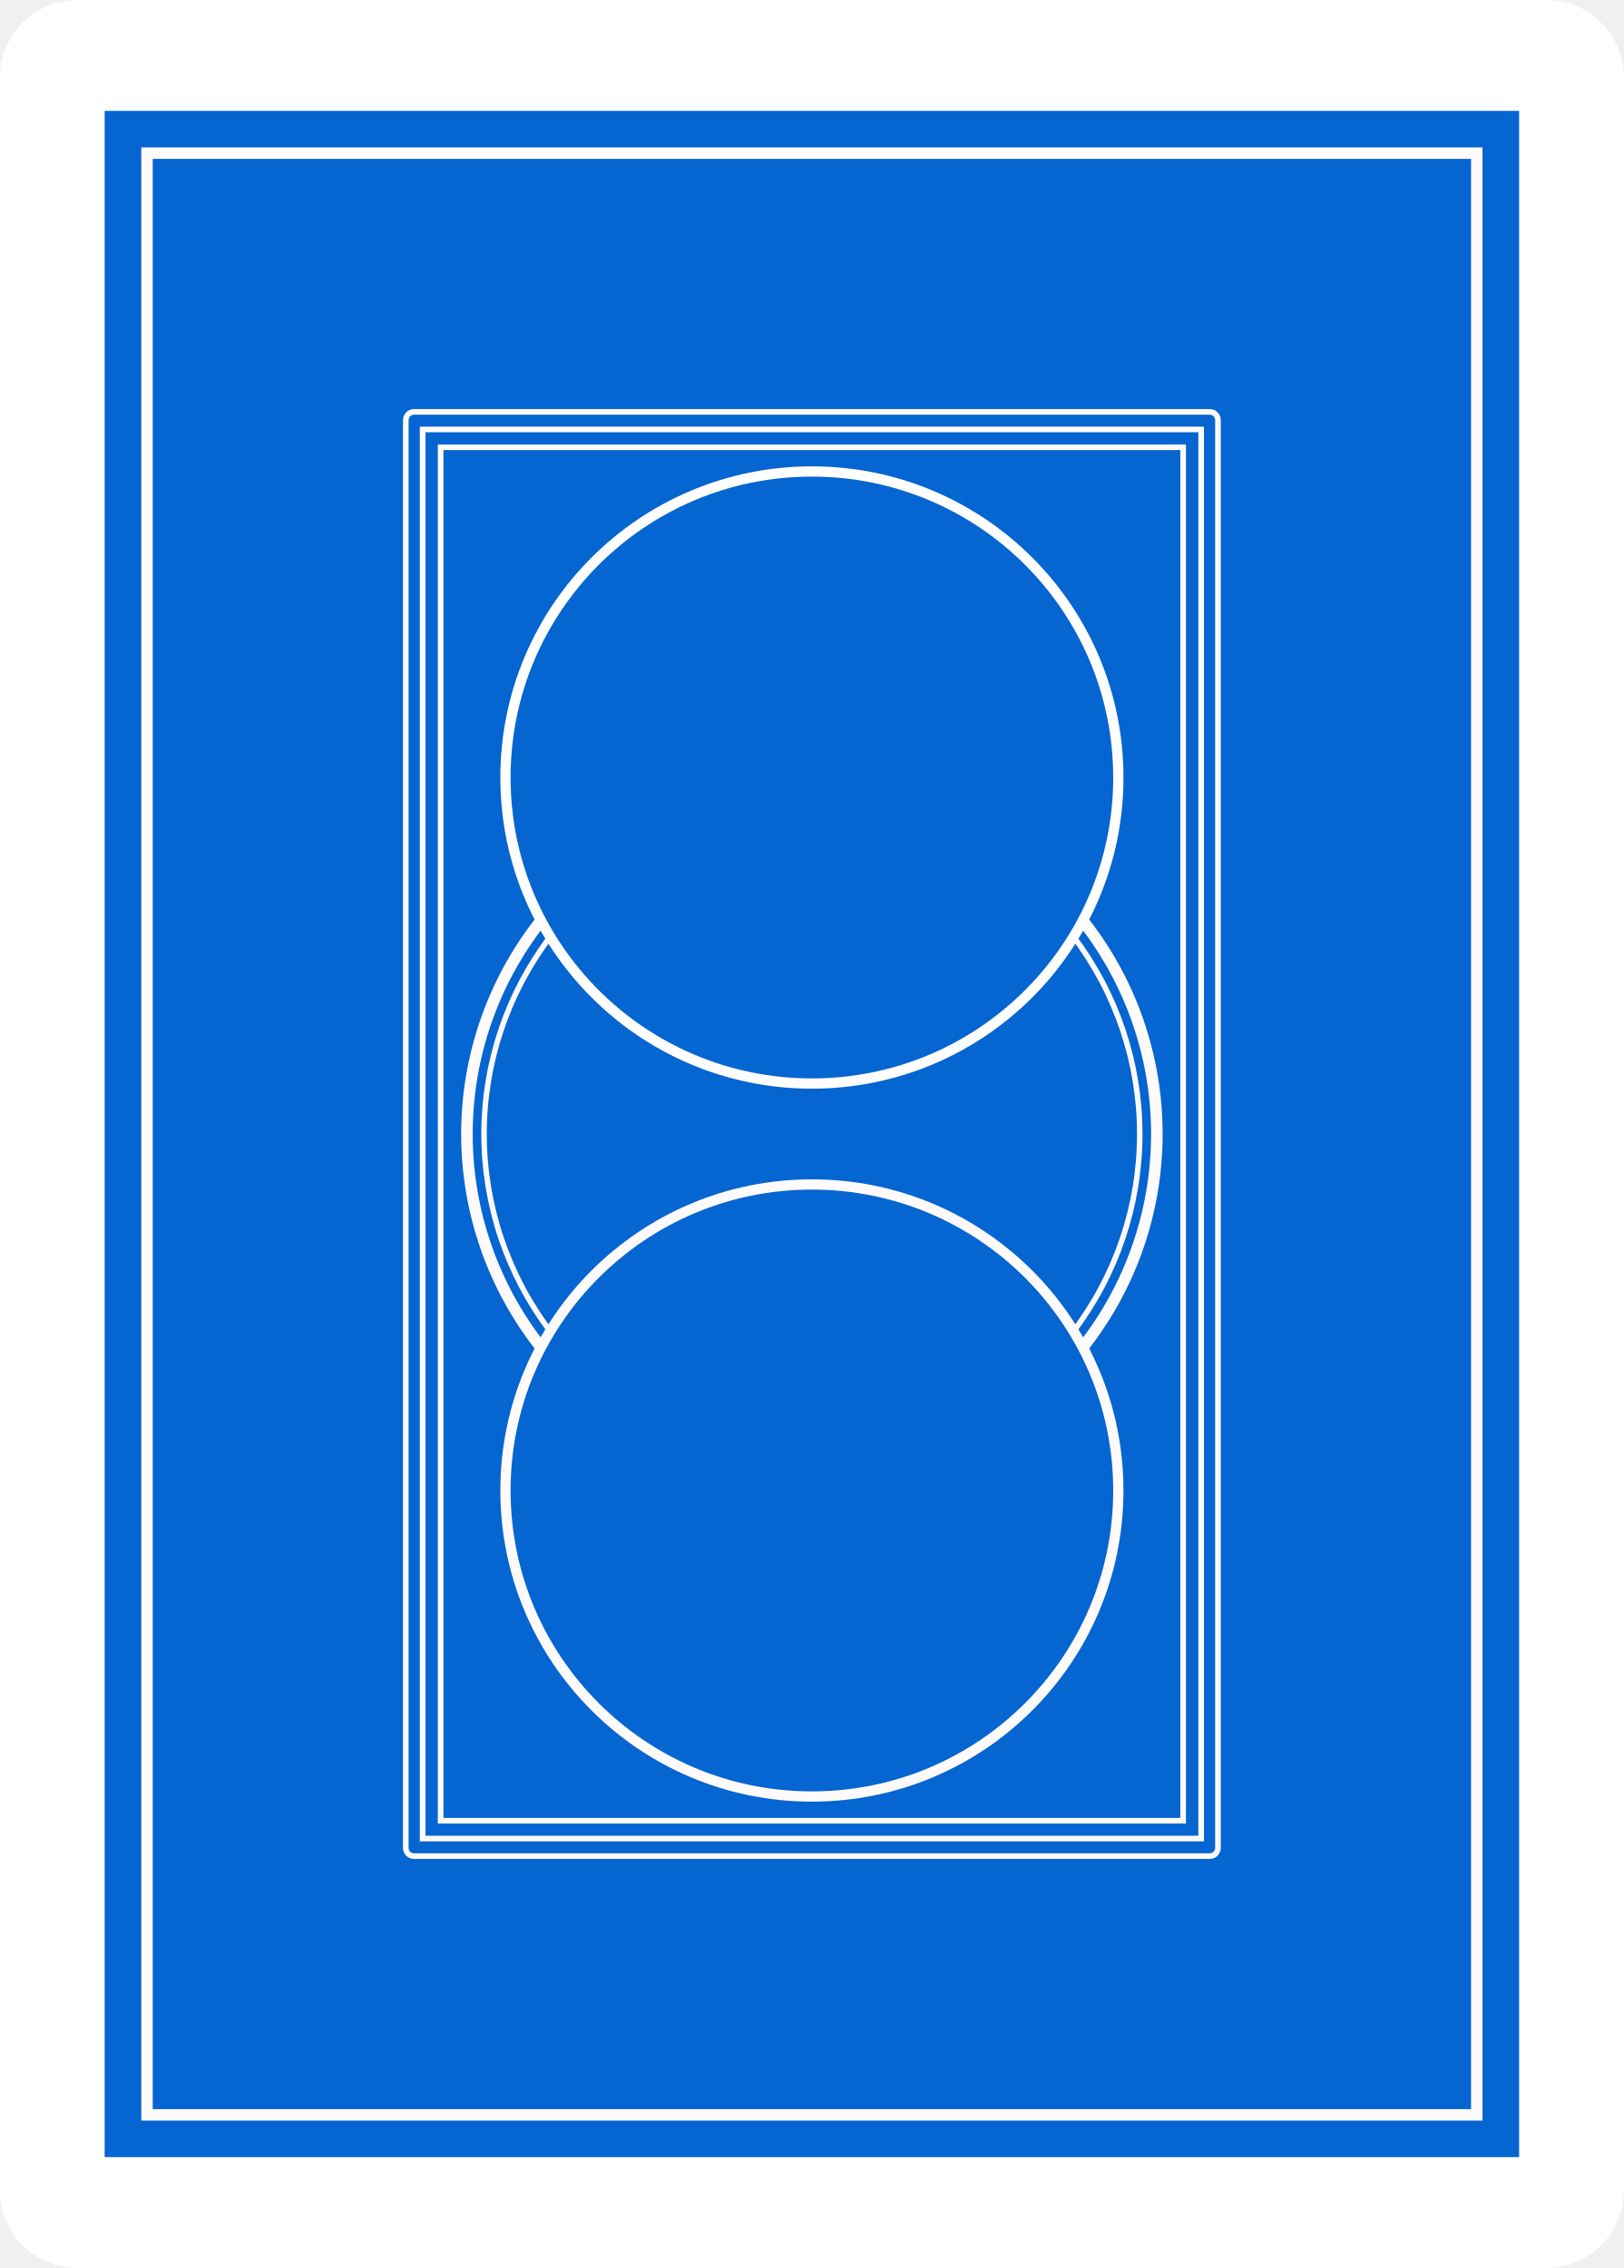
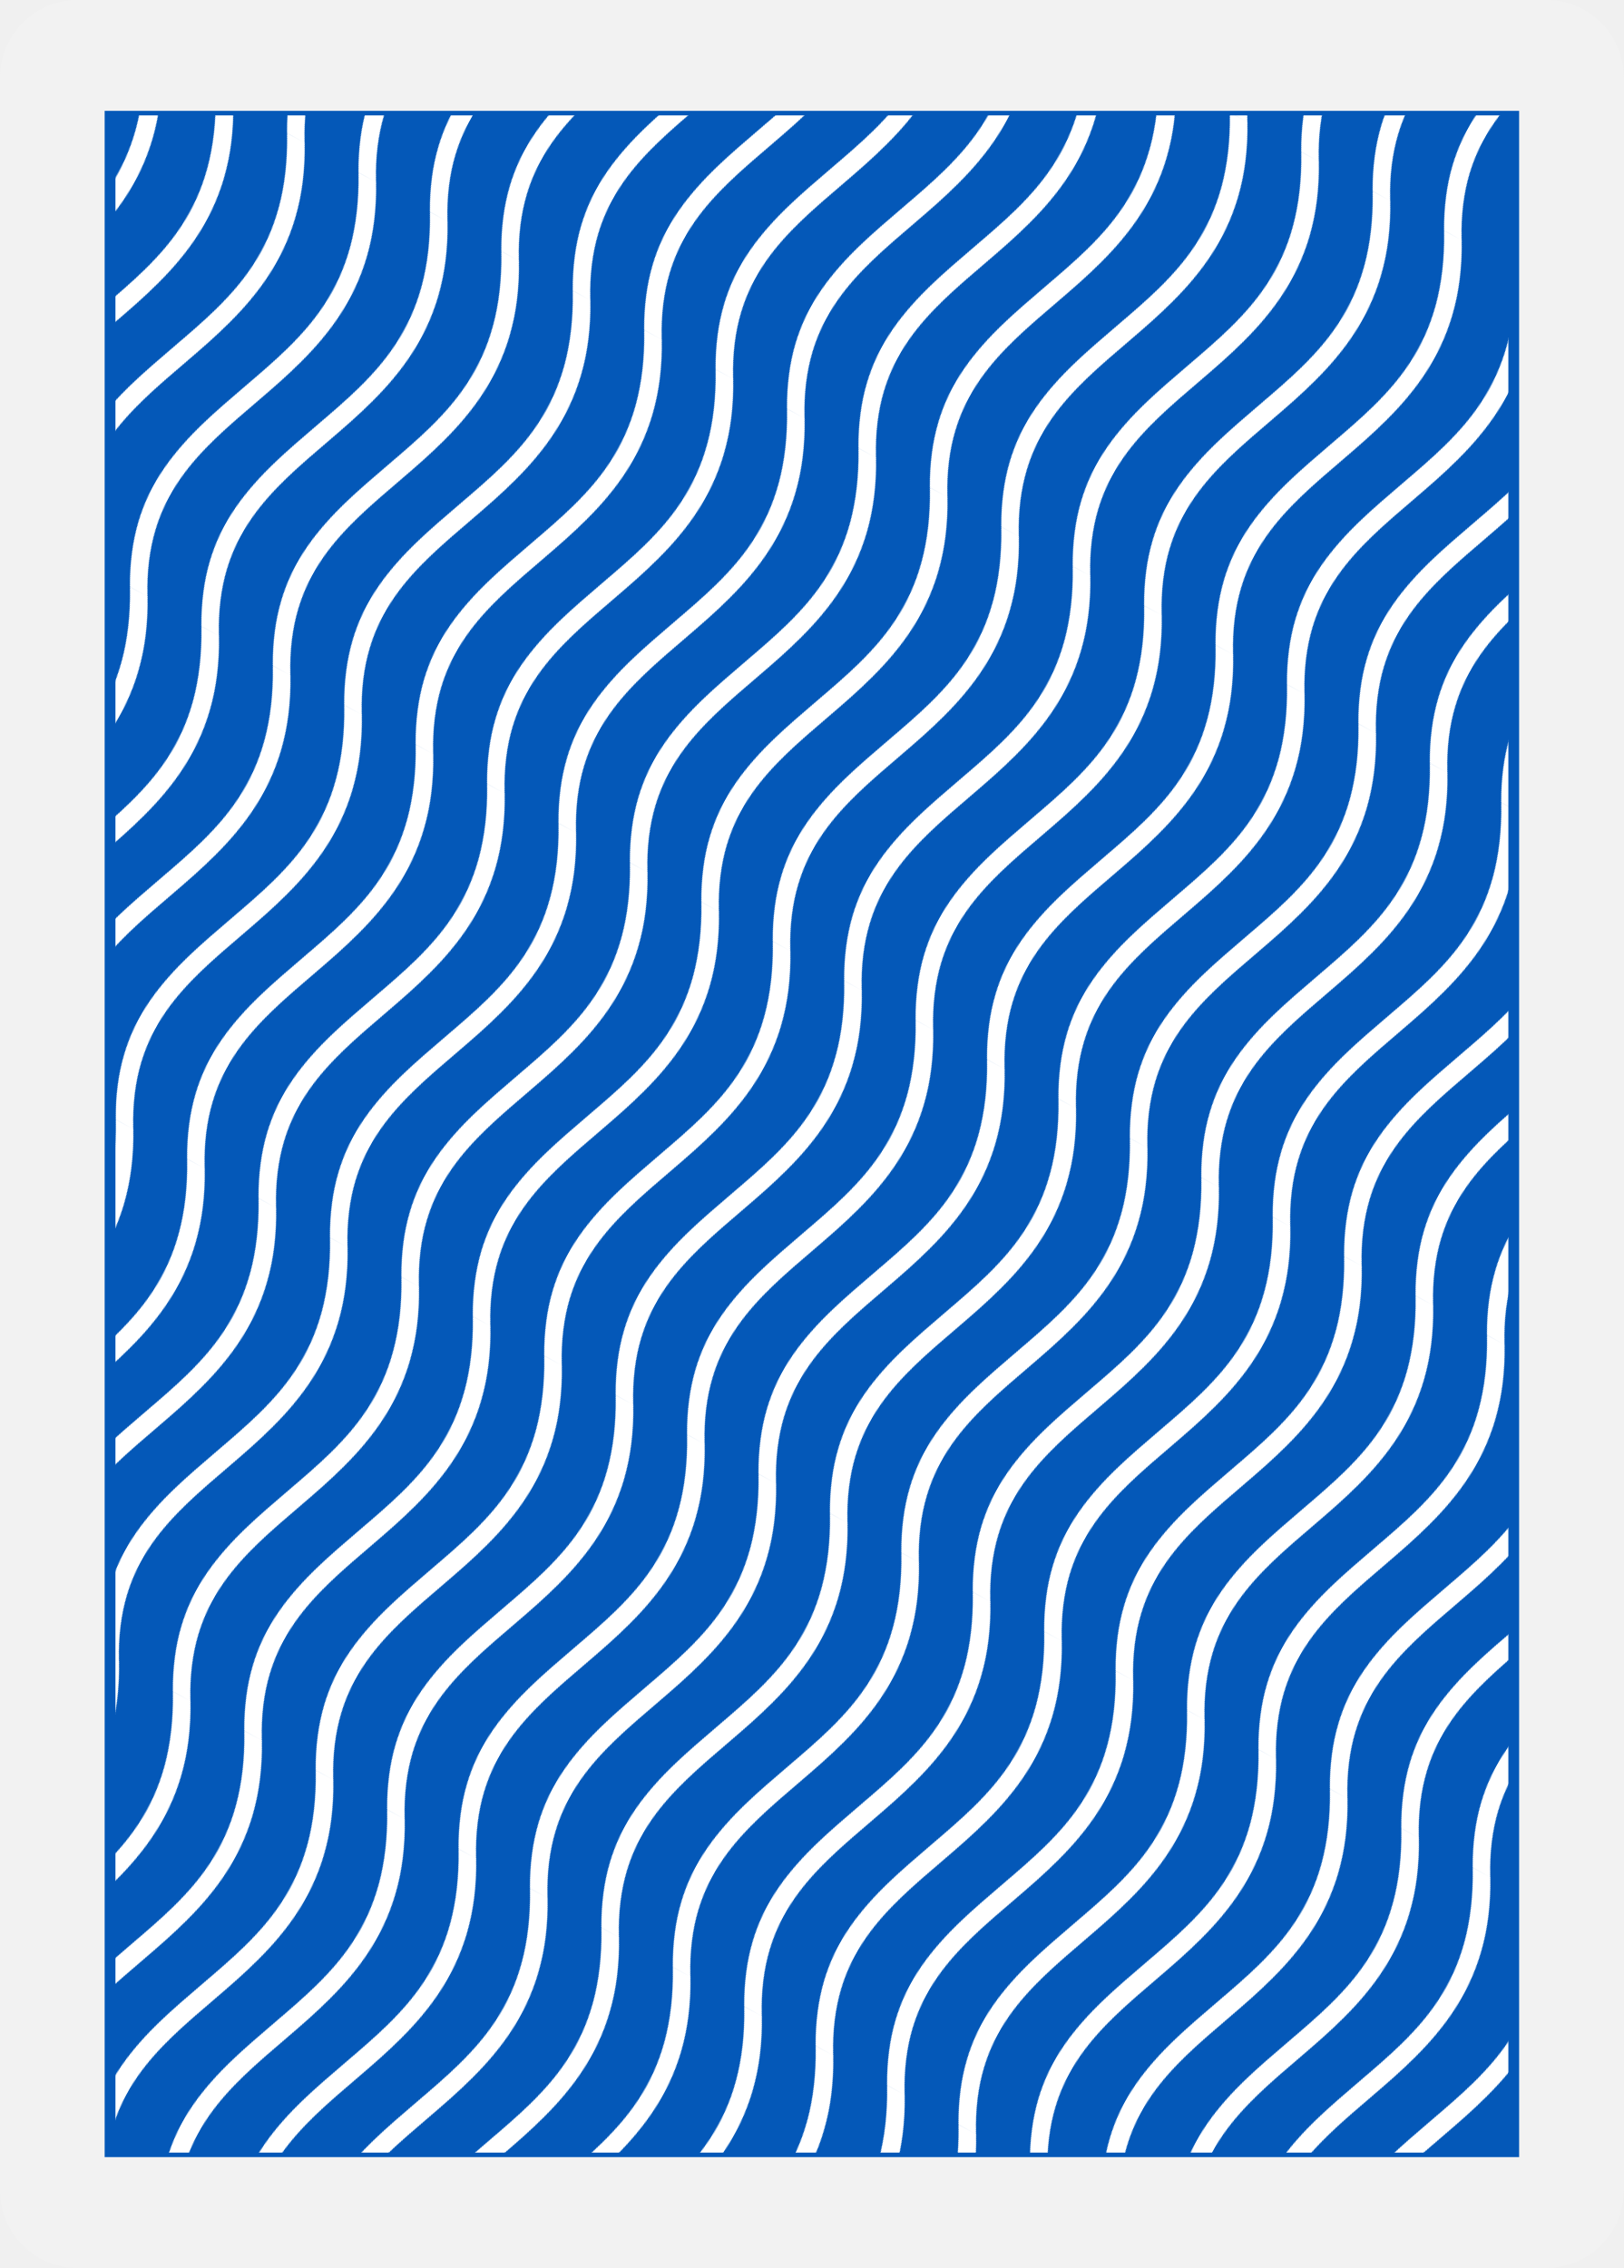
- <svg xmlns="http://www.w3.org/2000/svg" xmlns:xlink="http://www.w3.org/1999/xlink" height="88mm" viewBox="0 0 63 88" width="63mm" version="1.1" id="svg10057">
-   <defs id="defs10061" />
-   <pattern id="a" patternTransform="matrix(0.135227,0.1475119,-1.127304,1.033421,358.6785,1009.269)" xlink:href="#b" />
-   <pattern id="b" patternTransform="matrix(.135227 .147512 -1.127304 1.033421 -1213.701 1922.25)" xlink:href="#c" />
-   <pattern id="c" patternTransform="matrix(.301183 -.4538731 .4538731 .301183 -1268.912 1919.517)" xlink:href="#d" />
-   <pattern id="d" height="1" patternTransform="scale(10)" patternUnits="userSpaceOnUse" width="6">
-     <path d="m0-.5h1v2h-1z" fill="#fff" id="path10028" />
-   </pattern>
-   <path d="m3.013 0h56.973c1.669 0 3.014 1.342 3.014 3.01v81.981c0 1.667-1.344 3.01-3.014 3.01h-56.973c-1.669 0-3.014-1.342-3.014-3.01v-81.981c0-1.667 1.344-3.01 3.014-3.01z" fill="#fff" id="path10031" />
-   <path d="m4.56 4.802h53.879v78.396h-53.879z" fill="#0565d1" stroke="#0565d1" id="path10033" />
-   <path d="M 5.703,5.942 H 57.297 V 82.058 H 5.703 Z" fill="none" stroke-width="0.444" id="path10035" style="stroke:#fffbfb" />
-   <path d="M 16.397,16.663 H 46.602 V 71.337 H 16.397 Z" fill="none" stroke-width="0.218" id="path10037" style="stroke:#fffbfb" />
-   <path d="M 17.096,17.354 V 70.646 H 45.903 V 17.354 Z m 14.404,0.942 a 11.886,11.872 0 0 1 11.886,11.872 11.886,11.872 0 0 1 -1.378,5.533 13.397,13.382 0 0 1 2.889,8.299 13.397,13.382 0 0 1 -2.896,8.287 11.886,11.872 0 0 1 1.385,5.545 11.886,11.872 0 0 1 -11.886,11.872 11.886,11.872 0 0 1 -11.886,-11.872 11.886,11.872 0 0 1 1.378,-5.533 13.397,13.382 0 0 1 -2.889,-8.3 13.397,13.382 0 0 1 2.896,-8.287 11.886,11.872 0 0 1 -1.385,-5.545 11.886,11.872 0 0 1 11.886,-11.872 z" fill="url(#a)" stroke-width="0.218" id="path10039" style="stroke:#fffbfb" />
-   <path d="m 16.061,15.982 h 30.877 c 0.176,0 0.317,0.141 0.317,0.317 v 55.402 c 0,0.176 -0.142,0.317 -0.317,0.317 h -30.877 c -0.176,0 -0.317,-0.141 -0.317,-0.317 V 16.299 c 0,-0.176 0.142,-0.317 0.317,-0.317 z" fill="none" stroke-width="0.218" id="path10041" style="stroke:#fffbfb" />
-   <path d="M 20.996,52.284 A 13.384,13.367 0 0 1 18.116,44 13.384,13.367 0 0 1 20.992,35.722" fill="none" opacity="0.99" stroke-width="0.448" id="path10043" style="stroke:#fffbfb" />
-   <path d="M 42.003,35.716 A 13.384,13.367 0 0 1 44.884,44 13.384,13.367 0 0 1 42.008,52.278" fill="none" opacity="0.99" stroke-width="0.448" id="path10045" style="stroke:#fffbfb" />
-   <path d="M 21.351,51.659 A 12.72,12.704 0 0 1 18.78,44 12.72,12.704 0 0 1 21.353,36.339" fill="none" opacity="0.99" stroke-width="0.213" id="path10047" style="stroke:#fffbfb" />
-   <path d="M 41.649,36.342 A 12.72,12.704 0 0 1 44.22,44 12.72,12.704 0 0 1 41.647,51.66" fill="none" opacity="0.99" stroke-width="0.213" id="path10049" style="stroke:#fffbfb" />
-   <path d="m 43.389,57.832 a 11.889,-11.874 0 0 0 -11.889,-11.874 11.889,-11.874 0 0 0 -11.889,11.874 11.889,-11.874 0 0 0 11.889,11.874 11.889,-11.874 0 0 0 11.889,-11.874 z" fill="none" opacity="0.99" stroke-width="0.398" id="path10051" style="stroke:#fffbfb" />
-   <path d="m-19.611 30.168a11.889 11.874 0 0 1 -11.889 11.874 11.889 11.874 0 0 1 -11.889-11.874 11.889 11.874 0 0 1 11.889-11.874 11.889 11.874 0 0 1 11.889 11.874z" fill="none" stroke="#fff" stroke-width=".398" transform="scale(-1 1)" id="path10055" />
+ <svg xmlns="http://www.w3.org/2000/svg" xmlns:xlink="http://www.w3.org/1999/xlink" id="svg22446" version="1.1" viewBox="0 0 63 88" height="88mm" width="63mm">
+   <defs id="defs22440">
+     <pattern xlink:href="#pattern32144" id="pattern32156" patternTransform="matrix(0.2948979,-0.5348447,0.5348447,0.2948979,-56.69074,2191.489)" />
+     <pattern xlink:href="#pattern32122" id="pattern32144" patternTransform="matrix(0.2948979,-0.5348447,0.5348447,0.2948979,-244.2843,1755.693)" />
+     <pattern xlink:href="#pattern32096" id="pattern32122" patternTransform="matrix(0.2948979,-0.5348447,0.5348447,0.2948979,-253.8169,1629.385)" />
+     <pattern xlink:href="#pattern32058" id="pattern32096" patternTransform="matrix(0.2948979,-0.5348447,0.5348447,0.2948979,-137.0423,1580.292)" />
+     <pattern xlink:href="#pattern32048" id="pattern32058" patternTransform="matrix(0.2948979,-0.5348447,0.5348447,0.2948979,91.64517,1795.98)" />
+     <pattern xlink:href="#pattern32042" id="pattern32048" patternTransform="matrix(0.2948979,-0.5348447,0.5348447,0.2948979,91.64534,1688.136)" />
+     <pattern xlink:href="#pattern32020" id="pattern32042" patternTransform="matrix(0.2948979,-0.5348447,0.5348447,0.2948979,91.64519,1580.292)" />
+     <pattern xlink:href="#pattern32014" id="pattern32020" patternTransform="matrix(0.2948979,-0.5348447,0.5348447,0.2948979,218.7605,1918.575)" />
+     <pattern xlink:href="#pattern31997" id="pattern32014" patternTransform="matrix(0.2948979,-0.5348447,0.5348447,0.2948979,244.022,1746.035)" />
+     <pattern xlink:href="#pattern5217-4" id="pattern31997" patternTransform="matrix(0.2948979,-0.5348447,0.5348447,0.2948979,244.1035,1472.448)" />
+     <pattern id="pattern5020" height="256" width="256" patternUnits="userSpaceOnUse">
+       <g style="display:inline" id="fullPattern" clip-path="url(#patternClipPath)">
+         <g transform="scale(2.56)" id="designBottom" style="display:inline">
+           <rect style="color:#000000;display:inline;overflow:visible;visibility:visible;fill:#950000;fill-opacity:1;fill-rule:nonzero;stroke:none;stroke-width:0;marker:none;enable-background:accumulate" id="rect9111" width="100" height="100" x="0" y="0" />
+         </g>
+         <g transform="scale(2.56)" id="designTop" style="display:inline">
+           <rect transform="rotate(-45)" ry="2.2" rx="2.2" y="21.385" x="-26.529" height="22.002" width="22.002" id="rect5010" style="fill:#ffffff;fill-opacity:1;stroke-width:0.164" />
+           <rect transform="rotate(-45)" ry="1.467" rx="1.467" y="56.443" x="17.057" height="14.668" width="14.668" id="rect5012" style="fill:#ffffff;fill-opacity:1;stroke-width:0.109" />
+           <rect style="fill:#ffffff;fill-opacity:1;stroke-width:0.164" id="rect5008" width="22.002" height="22.002" x="-11.399" y="104.539" rx="2.2" ry="2.2" transform="rotate(-45)" />
+           <rect style="fill:#ffffff;fill-opacity:1;stroke-width:0.109" id="rect5014" width="14.668" height="14.668" x="-40.159" y="68.675" rx="1.467" ry="1.467" transform="rotate(-45)" />
+           <path style="fill:none;stroke:#ffffff;stroke-width:2.344;stroke-linecap:butt;stroke-linejoin:miter;stroke-miterlimit:4;stroke-dasharray:none;stroke-opacity:1" d="M -31.567,79.481 71.026,-23.112" id="path5018" />
+         </g>
+         <g id="designBottomGenerator">
+           <use x="0" y="0" xlink:href="#designBottom" transform="translate(-256,-256)" id="bottom1" width="100%" height="100%" />
+           <use x="0" y="0" xlink:href="#designBottom" transform="translate(0,-256)" id="bottom2" width="100%" height="100%" />
+           <use x="0" y="0" xlink:href="#designBottom" transform="translate(256,-256)" id="bottom3" width="100%" height="100%" />
+           <use x="0" y="0" xlink:href="#designBottom" transform="translate(-256)" id="bottom4" width="100%" height="100%" />
+           <use x="0" y="0" xlink:href="#designBottom" id="bottom5" width="100%" height="100%" />
+           <use x="0" y="0" xlink:href="#designBottom" transform="translate(256)" id="bottom6" width="100%" height="100%" />
+           <use x="0" y="0" xlink:href="#designBottom" transform="translate(-256,256)" id="bottom7" width="100%" height="100%" />
+           <use x="0" y="0" xlink:href="#designBottom" transform="translate(0,256)" id="bottom8" width="100%" height="100%" />
+           <use x="0" y="0" xlink:href="#designBottom" id="bottom9" width="100%" height="100%" transform="translate(256,256)" />
+         </g>
+         <g id="designTopGenerator">
+           <use x="0" y="0" xlink:href="#designTop" transform="translate(-256,-256)" id="top1" width="100%" height="100%" />
+           <use x="0" y="0" xlink:href="#designTop" transform="translate(0,-256)" id="top2" width="100%" height="100%" />
+           <use x="0" y="0" xlink:href="#designTop" transform="translate(256,-256)" id="top3" width="100%" height="100%" />
+           <use x="0" y="0" xlink:href="#designTop" transform="translate(-256)" id="top4" width="100%" height="100%" />
+           <use x="0" y="0" xlink:href="#designTop" id="top5" width="100%" height="100%" />
+           <use x="0" y="0" xlink:href="#designTop" transform="translate(256)" id="top6" width="100%" height="100%" />
+           <use x="0" y="0" xlink:href="#designTop" transform="translate(-256,256)" id="top7" width="100%" height="100%" />
+           <use x="0" y="0" xlink:href="#designTop" transform="translate(0,256)" id="top8" width="100%" height="100%" />
+           <use x="0" y="0" xlink:href="#designTop" id="top9" width="100%" height="100%" transform="translate(256,256)" />
+         </g>
+       </g>
+     </pattern>
+     <clipPath clipPathUnits="userSpaceOnUse" id="patternClipPath">
+       <rect y="0" x="0" height="256" width="256" id="clipPathRect" style="color:#000000;display:inline;overflow:visible;visibility:visible;opacity:1;fill:#ffff00;fill-opacity:1;fill-rule:nonzero;stroke:none;stroke-width:20;stroke-linecap:square;stroke-linejoin:miter;stroke-miterlimit:4;stroke-dasharray:none;stroke-dashoffset:1.099;stroke-opacity:1;marker:none;enable-background:accumulate" />
+     </clipPath>
+     <pattern patternUnits="userSpaceOnUse" width="256" height="256" id="pattern5020-6">
+       <g clip-path="url(#patternClipPath-7)" id="fullPattern-3" style="display:inline">
+         <g id="designBottom-7" transform="scale(2.56)">
+           <rect y="0" x="0" height="100" width="100" id="rect9111-7" style="color:#000000;display:inline;overflow:visible;visibility:visible;fill:#09224b;fill-opacity:1;fill-rule:nonzero;stroke:none;stroke-width:0;marker:none;enable-background:accumulate" />
+         </g>
+         <g id="designTop-8" transform="scale(2.56)">
+           <rect style="fill:#ffffff;fill-opacity:1;stroke-width:0.164" id="rect5010-2" width="22.002" height="22.002" x="-26.529" y="21.385" rx="2.2" ry="2.2" transform="rotate(-45)" />
+           <rect style="fill:#ffffff;fill-opacity:1;stroke-width:0.109" id="rect5012-5" width="14.668" height="14.668" x="17.057" y="56.443" rx="1.467" ry="1.467" transform="rotate(-45)" />
+           <rect transform="rotate(-45)" ry="2.2" rx="2.2" y="104.539" x="-11.399" height="22.002" width="22.002" id="rect5008-2" style="fill:#ffffff;fill-opacity:1;stroke-width:0.164" />
+           <rect transform="rotate(-45)" ry="1.467" rx="1.467" y="68.675" x="-40.159" height="14.668" width="14.668" id="rect5014-4" style="fill:#ffffff;fill-opacity:1;stroke-width:0.109" />
+           <path id="path5018-8" d="M -31.567,79.481 71.026,-23.112" style="fill:none;stroke:#ffffff;stroke-width:2.344;stroke-linecap:butt;stroke-linejoin:miter;stroke-miterlimit:4;stroke-dasharray:none;stroke-opacity:1" />
+         </g>
+         <g id="designBottomGenerator-1">
+           <use height="100%" width="100%" id="bottom1-0" transform="translate(-256,-256)" xlink:href="#designBottom-7" y="0" x="0" />
+           <use height="100%" width="100%" id="bottom2-5" transform="translate(0,-256)" xlink:href="#designBottom-7" y="0" x="0" />
+           <use height="100%" width="100%" id="bottom3-4" transform="translate(256,-256)" xlink:href="#designBottom-7" y="0" x="0" />
+           <use height="100%" width="100%" id="bottom4-6" transform="translate(-256)" xlink:href="#designBottom-7" y="0" x="0" />
+           <use height="100%" width="100%" id="bottom5-0" xlink:href="#designBottom-7" y="0" x="0" />
+           <use height="100%" width="100%" id="bottom6-6" transform="translate(256)" xlink:href="#designBottom-7" y="0" x="0" />
+           <use height="100%" width="100%" id="bottom7-5" transform="translate(-256,256)" xlink:href="#designBottom-7" y="0" x="0" />
+           <use height="100%" width="100%" id="bottom8-4" transform="translate(0,256)" xlink:href="#designBottom-7" y="0" x="0" />
+           <use transform="translate(256,256)" height="100%" width="100%" id="bottom9-0" xlink:href="#designBottom-7" y="0" x="0" />
+         </g>
+         <g id="designTopGenerator-8">
+           <use height="100%" width="100%" id="top1-3" transform="translate(-256,-256)" xlink:href="#designTop-8" y="0" x="0" />
+           <use height="100%" width="100%" id="top2-9" transform="translate(0,-256)" xlink:href="#designTop-8" y="0" x="0" />
+           <use height="100%" width="100%" id="top3-2" transform="translate(256,-256)" xlink:href="#designTop-8" y="0" x="0" />
+           <use height="100%" width="100%" id="top4-7" transform="translate(-256)" xlink:href="#designTop-8" y="0" x="0" />
+           <use height="100%" width="100%" id="top5-2" xlink:href="#designTop-8" y="0" x="0" />
+           <use height="100%" width="100%" id="top6-0" transform="translate(256)" xlink:href="#designTop-8" y="0" x="0" />
+           <use height="100%" width="100%" id="top7-4" transform="translate(-256,256)" xlink:href="#designTop-8" y="0" x="0" />
+           <use height="100%" width="100%" id="top8-9" transform="translate(0,256)" xlink:href="#designTop-8" y="0" x="0" />
+           <use transform="translate(256,256)" height="100%" width="100%" id="top9-4" xlink:href="#designTop-8" y="0" x="0" />
+         </g>
+       </g>
+     </pattern>
+     <clipPath id="patternClipPath-7" clipPathUnits="userSpaceOnUse">
+       <rect style="color:#000000;display:inline;overflow:visible;visibility:visible;opacity:1;fill:#ffff00;fill-opacity:1;fill-rule:nonzero;stroke:none;stroke-width:20;stroke-linecap:square;stroke-linejoin:miter;stroke-miterlimit:4;stroke-dasharray:none;stroke-dashoffset:1.099;stroke-opacity:1;marker:none;enable-background:accumulate" id="clipPathRect-5" width="256" height="256" x="0" y="0" />
+     </clipPath>
+     <pattern xlink:href="#pattern4570-2" id="pattern4596-4" patternTransform="matrix(0.1881226,-0.3411906,0.325838,0.1969865,1832.69,943.5116)" />
+     <pattern xlink:href="#pattern4516-2" id="pattern4570-2" patternTransform="matrix(0.1881226,-0.3411906,0.325838,0.1969865,1973.919,889.653)" />
+     <pattern xlink:href="#pattern29464-1-0" id="pattern4516-2" patternTransform="matrix(0.1881226,-0.3411906,0.325838,0.1969865,2955.717,986.0796)" />
+     <pattern xlink:href="#pattern28569-3-0" id="pattern29464-1-0" patternTransform="matrix(0.1881226,-0.3411906,0.325838,0.1969865,-897.9316,986.0797)" />
+     <pattern xlink:href="#Wavywhite-5-1" id="pattern28569-3-0" patternTransform="matrix(0.2193058,-0.3798489,0.3798489,0.2193058,-36.01907,239.4387)" />
+     <pattern id="Wavywhite-5-1" height="5.181" width="30.066" patternUnits="userSpaceOnUse">
+       <path id="path28480-0-7" d="M 7.597,0.061 C 5.079,-0.187 2.656,0.302 -0.01,1.788 L -0.01,3.061 C 2.773,1.431 5.173,1.052 7.472,1.280 C 9.770,1.508 11.969,2.361 14.253,3.218 C 18.820,4.931 23.804,6.676 30.066,3.061 L 30.062,1.788 C 23.622,5.497 19.246,3.770 14.691,2.061 C 12.413,1.207 10.115,0.311 7.597,0.061 z " style="fill:white;stroke:none;" />
+     </pattern>
+     <pattern xlink:href="#pattern4628-5" id="pattern5217-4" patternTransform="matrix(0.2948979,-0.5348447,0.5348447,0.2948979,-238.1404,2089.743)" />
+     <pattern xlink:href="#pattern4596-4" id="pattern4628-5" patternTransform="matrix(0.1881226,-0.3411906,0.325838,0.1969865,1000.873,890.8498)" />
+     <pattern id="pattern5020-9" height="256" width="256" patternUnits="userSpaceOnUse">
+       <g style="display:inline" id="fullPattern-9" clip-path="url(#patternClipPath-1)">
+         <g transform="scale(2.56)" id="designBottom-9">
+           <rect style="color:#000000;display:inline;overflow:visible;visibility:visible;fill:#aa8800;fill-opacity:1;fill-rule:nonzero;stroke:none;stroke-width:0;marker:none;enable-background:accumulate" id="rect9111-0" width="100" height="100" x="0" y="0" />
+         </g>
+         <g transform="scale(2.56)" id="designTop-82">
+           <rect transform="rotate(-45)" ry="2.2" rx="2.2" y="21.385" x="-26.529" height="22.002" width="22.002" id="rect5010-9" style="fill:#ffffff;fill-opacity:1;stroke-width:0.164" />
+           <rect transform="rotate(-45)" ry="1.467" rx="1.467" y="56.443" x="17.057" height="14.668" width="14.668" id="rect5012-7" style="fill:#ffffff;fill-opacity:1;stroke-width:0.109" />
+           <rect style="fill:#ffffff;fill-opacity:1;stroke-width:0.164" id="rect5008-4" width="22.002" height="22.002" x="-11.399" y="104.539" rx="2.2" ry="2.2" transform="rotate(-45)" />
+           <rect style="fill:#ffffff;fill-opacity:1;stroke-width:0.109" id="rect5014-47" width="14.668" height="14.668" x="-40.159" y="68.675" rx="1.467" ry="1.467" transform="rotate(-45)" />
+           <path style="fill:none;stroke:#ffffff;stroke-width:2.344;stroke-linecap:butt;stroke-linejoin:miter;stroke-miterlimit:4;stroke-dasharray:none;stroke-opacity:1" d="M -31.567,79.481 71.026,-23.112" id="path5018-9" />
+         </g>
+         <g id="designBottomGenerator-9">
+           <use x="0" y="0" xlink:href="#designBottom-9" transform="translate(-256,-256)" id="bottom1-2" width="100%" height="100%" />
+           <use x="0" y="0" xlink:href="#designBottom-9" transform="translate(0,-256)" id="bottom2-58" width="100%" height="100%" />
+           <use x="0" y="0" xlink:href="#designBottom-9" transform="translate(256,-256)" id="bottom3-2" width="100%" height="100%" />
+           <use x="0" y="0" xlink:href="#designBottom-9" transform="translate(-256)" id="bottom4-1" width="100%" height="100%" />
+           <use x="0" y="0" xlink:href="#designBottom-9" id="bottom5-7" width="100%" height="100%" />
+           <use x="0" y="0" xlink:href="#designBottom-9" transform="translate(256)" id="bottom6-0" width="100%" height="100%" />
+           <use x="0" y="0" xlink:href="#designBottom-9" transform="translate(-256,256)" id="bottom7-3" width="100%" height="100%" />
+           <use x="0" y="0" xlink:href="#designBottom-9" transform="translate(0,256)" id="bottom8-2" width="100%" height="100%" />
+           <use x="0" y="0" xlink:href="#designBottom-9" id="bottom9-1" width="100%" height="100%" transform="translate(256,256)" />
+         </g>
+         <g id="designTopGenerator-2">
+           <use x="0" y="0" xlink:href="#designTop-82" transform="translate(-256,-256)" id="top1-7" width="100%" height="100%" />
+           <use x="0" y="0" xlink:href="#designTop-82" transform="translate(0,-256)" id="top2-7" width="100%" height="100%" />
+           <use x="0" y="0" xlink:href="#designTop-82" transform="translate(256,-256)" id="top3-3" width="100%" height="100%" />
+           <use x="0" y="0" xlink:href="#designTop-82" transform="translate(-256)" id="top4-74" width="100%" height="100%" />
+           <use x="0" y="0" xlink:href="#designTop-82" id="top5-5" width="100%" height="100%" />
+           <use x="0" y="0" xlink:href="#designTop-82" transform="translate(256)" id="top6-5" width="100%" height="100%" />
+           <use x="0" y="0" xlink:href="#designTop-82" transform="translate(-256,256)" id="top7-3" width="100%" height="100%" />
+           <use x="0" y="0" xlink:href="#designTop-82" transform="translate(0,256)" id="top8-4" width="100%" height="100%" />
+           <use x="0" y="0" xlink:href="#designTop-82" id="top9-6" width="100%" height="100%" transform="translate(256,256)" />
+         </g>
+       </g>
+     </pattern>
+     <clipPath clipPathUnits="userSpaceOnUse" id="patternClipPath-1">
+       <rect y="0" x="0" height="256" width="256" id="clipPathRect-7" style="color:#000000;display:inline;overflow:visible;visibility:visible;opacity:1;fill:#ffff00;fill-opacity:1;fill-rule:nonzero;stroke:none;stroke-width:20;stroke-linecap:square;stroke-linejoin:miter;stroke-miterlimit:4;stroke-dasharray:none;stroke-dashoffset:1.099;stroke-opacity:1;marker:none;enable-background:accumulate" />
+     </clipPath>
+     <pattern id="pattern3670" patternTransform="matrix(0.2645833,0,0,0.2645833,-0.3023808,128.1202)" height="128" width="128" patternUnits="userSpaceOnUse">
+       <g style="display:inline" id="fullPattern-1" clip-path="url(#patternClipPath-4)">
+         <g transform="scale(1.28)" id="designBottom-6" />
+         <g transform="scale(1.28)" id="designTop-9">
+           <path style="fill:none;stroke:#ffffff;stroke-width:2.849;stroke-linecap:butt;stroke-linejoin:miter;stroke-miterlimit:4;stroke-dasharray:none;stroke-opacity:1" d="M -13.416,100 139.685,-53.101" id="path1579" />
+           <rect style="opacity:1;vector-effect:none;fill:#ffffff;fill-opacity:1;stroke:none;stroke-width:2.849;stroke-linecap:butt;stroke-linejoin:miter;stroke-miterlimit:4;stroke-dasharray:none;stroke-dashoffset:0;stroke-opacity:1;paint-order:stroke fill markers" id="rect1581" width="19.531" height="19.531" x="44.316" y="-50.363" transform="rotate(45)" />
+           <rect transform="rotate(45)" y="21.683" x="57.986" height="19.531" width="19.531" id="rect1583" style="opacity:1;vector-effect:none;fill:#ffffff;fill-opacity:1;stroke:none;stroke-width:2.849;stroke-linecap:butt;stroke-linejoin:miter;stroke-miterlimit:4;stroke-dasharray:none;stroke-dashoffset:0;stroke-opacity:1;paint-order:stroke fill markers" />
+           <rect style="opacity:1;vector-effect:none;fill:#ffffff;fill-opacity:1;stroke:none;stroke-width:1.71;stroke-linecap:butt;stroke-linejoin:miter;stroke-miterlimit:4;stroke-dasharray:none;stroke-dashoffset:0;stroke-opacity:1;paint-order:stroke fill markers" id="rect1585" width="11.719" height="11.719" x="101.193" y="-19.078" transform="rotate(45)" />
+           <rect transform="rotate(45)" y="-4.637" x="9.944" height="11.719" width="11.719" id="rect1587" style="opacity:1;vector-effect:none;fill:#ffffff;fill-opacity:1;stroke:none;stroke-width:1.71;stroke-linecap:butt;stroke-linejoin:miter;stroke-miterlimit:4;stroke-dasharray:none;stroke-dashoffset:0;stroke-opacity:1;paint-order:stroke fill markers" />
+         </g>
+         <g id="designBottomGenerator-8">
+           <use x="0" y="0" xlink:href="#designBottom-6" transform="translate(-128,-128)" id="bottom1-09" width="100%" height="100%" />
+           <use x="0" y="0" xlink:href="#designBottom-6" transform="translate(0,-128)" id="bottom2-6" width="100%" height="100%" />
+           <use x="0" y="0" xlink:href="#designBottom-6" transform="translate(128,-128)" id="bottom3-7" width="100%" height="100%" />
+           <use x="0" y="0" xlink:href="#designBottom-6" transform="translate(-128)" id="bottom4-3" width="100%" height="100%" />
+           <use x="0" y="0" xlink:href="#designBottom-6" id="bottom5-72" width="100%" height="100%" />
+           <use x="0" y="0" xlink:href="#designBottom-6" transform="translate(128)" id="bottom6-7" width="100%" height="100%" />
+           <use x="0" y="0" xlink:href="#designBottom-6" transform="translate(-128,128)" id="bottom7-9" width="100%" height="100%" />
+           <use x="0" y="0" xlink:href="#designBottom-6" transform="translate(0,128)" id="bottom8-5" width="100%" height="100%" />
+           <use x="0" y="0" xlink:href="#designBottom-6" id="bottom9-9" width="100%" height="100%" transform="translate(128,128)" />
+         </g>
+         <g id="designTopGenerator-4">
+           <use x="0" y="0" xlink:href="#designTop-9" transform="translate(-128,-128)" id="top1-6" width="100%" height="100%" />
+           <use x="0" y="0" xlink:href="#designTop-9" transform="translate(0,-128)" id="top2-4" width="100%" height="100%" />
+           <use x="0" y="0" xlink:href="#designTop-9" transform="translate(128,-128)" id="top3-9" width="100%" height="100%" />
+           <use x="0" y="0" xlink:href="#designTop-9" transform="translate(-128)" id="top4-4" width="100%" height="100%" />
+           <use x="0" y="0" xlink:href="#designTop-9" id="top5-8" width="100%" height="100%" />
+           <use x="0" y="0" xlink:href="#designTop-9" transform="translate(128)" id="top6-7" width="100%" height="100%" />
+           <use x="0" y="0" xlink:href="#designTop-9" transform="translate(-128,128)" id="top7-49" width="100%" height="100%" />
+           <use x="0" y="0" xlink:href="#designTop-9" transform="translate(0,128)" id="top8-0" width="100%" height="100%" />
+           <use x="0" y="0" xlink:href="#designTop-9" id="top9-2" width="100%" height="100%" transform="translate(128,128)" />
+         </g>
+       </g>
+     </pattern>
+     <clipPath clipPathUnits="userSpaceOnUse" id="patternClipPath-4">
+       <rect y="0" x="0" height="128" width="128" id="clipPathRect-96" style="color:#000000;display:inline;overflow:visible;visibility:visible;opacity:1;fill:#ffff00;fill-opacity:1;fill-rule:nonzero;stroke:none;stroke-width:20;stroke-linecap:square;stroke-linejoin:miter;stroke-miterlimit:4;stroke-dasharray:none;stroke-dashoffset:1.099;stroke-opacity:1;marker:none;enable-background:accumulate" />
+     </clipPath>
+   </defs>
+   <g id="g32427" transform="translate(334.0181,-1662.129)">
+     <g transform="translate(-505.3979,-401.607)" id="g24128">
+       <g transform="translate(-2255.599,1988.323)" style="display:inline;opacity:1" id="g4930-2">
+         <rect rx="3.013" ry="3.01" y="-127.986" x="175.836" height="88" width="63" id="rect4926-1" style="display:inline;opacity:1;fill:#f2f2f2;fill-opacity:1;stroke:none;stroke-width:0.265;stroke-miterlimit:4;stroke-dasharray:none;stroke-opacity:1" transform="translate(2251.143,203.3984)" />
+         <rect y="80.214" x="2431.539" height="78.396" width="53.879" id="rect4928-9" style="display:inline;opacity:1;fill:#0458b8;fill-opacity:1;stroke:#0458b8" />
+       </g>
+     </g>
+     <rect style="opacity:1;vector-effect:none;fill:url(#pattern32156);fill-opacity:1;stroke:none;stroke-width:1.37;stroke-linecap:square;stroke-linejoin:miter;stroke-miterlimit:4;stroke-dasharray:none;stroke-dashoffset:0;stroke-opacity:1;paint-order:normal" id="rect32154" width="54.042" height="79.044" x="-329.539" y="1666.607" />
+   </g>
</svg>
